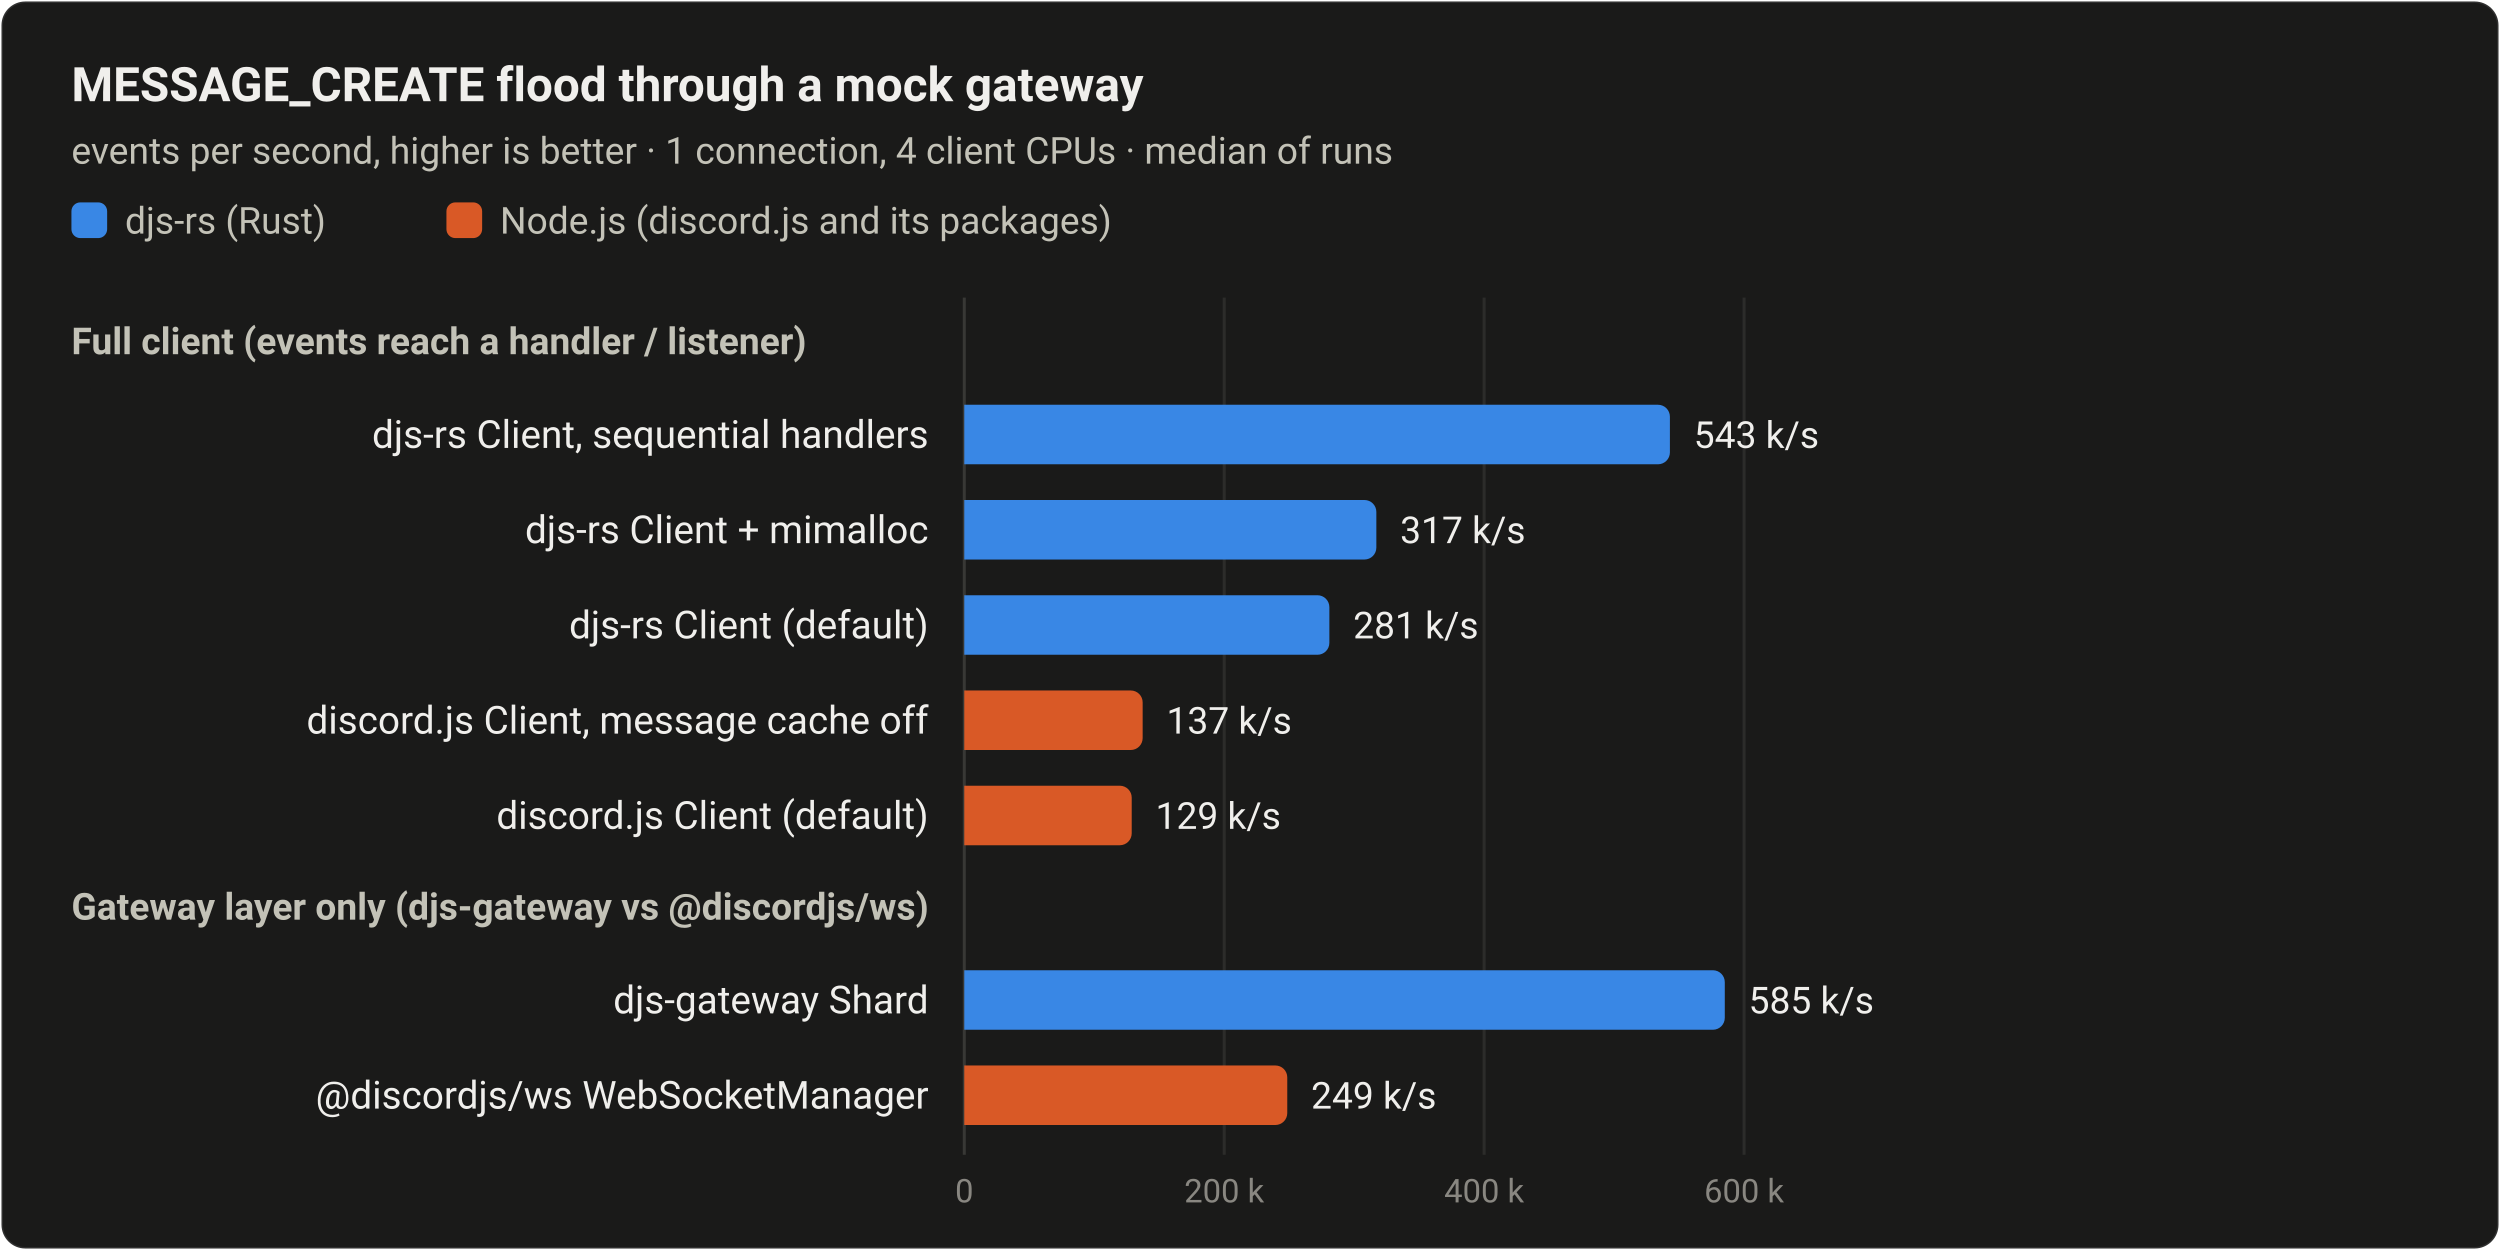
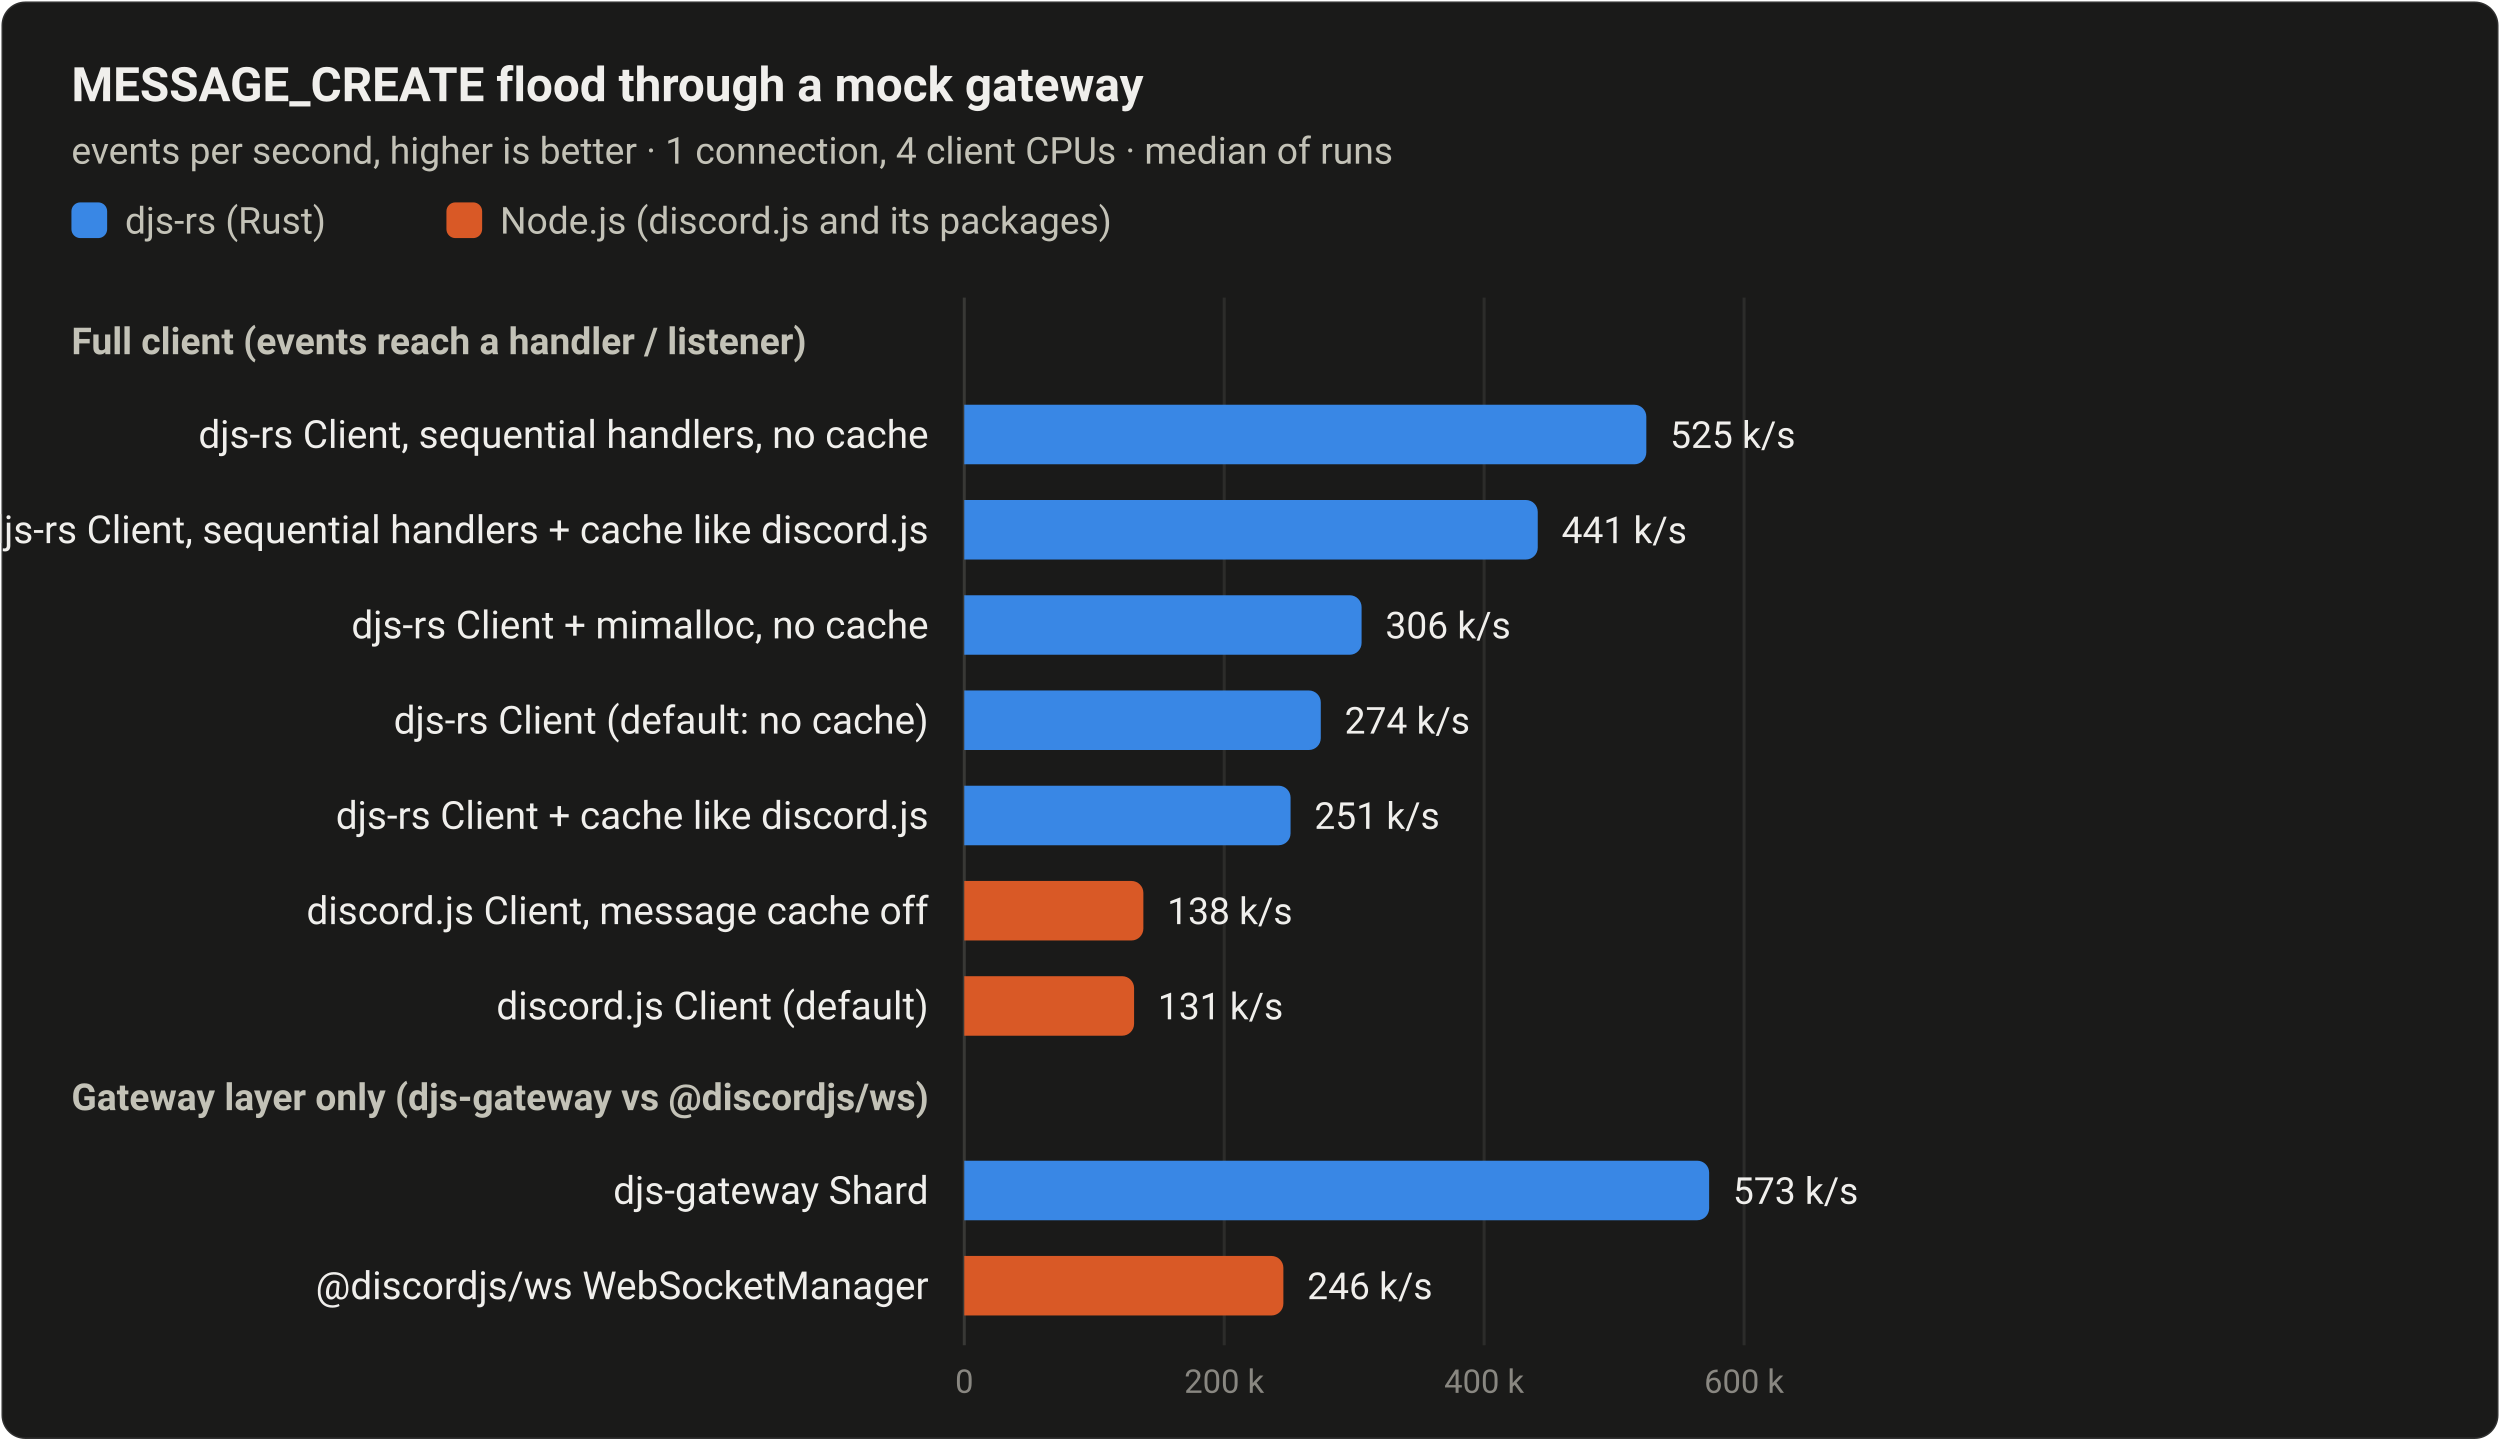
- <svg xmlns="http://www.w3.org/2000/svg" width="840" height="420" viewBox="0 0 840 420" role="img" aria-labelledby="title desc" font-family="system-ui, -apple-system, &quot;Segoe UI&quot;, Roboto, sans-serif">
-   <rect x="0.5" y="0.5" width="839" height="419" rx="8" fill="#1a1a19" stroke="rgba(255,255,255,0.10)" />
+ <svg xmlns="http://www.w3.org/2000/svg" width="840" height="484" viewBox="0 0 840 484" role="img" aria-labelledby="title desc" font-family="system-ui, -apple-system, &quot;Segoe UI&quot;, Roboto, sans-serif">
+   <rect x="0.5" y="0.5" width="839" height="483" rx="8" fill="#1a1a19" stroke="rgba(255,255,255,0.10)" />
  <text x="24" y="34" font-size="16" font-weight="600" fill="#f0efec">MESSAGE_CREATE flood through a mock gateway</text>
  <text x="24" y="55" font-size="12.5" fill="#c3c2b7">events per second, higher is better · 1 connection, 4 client CPUs · median of runs</text>
  <rect x="24" y="68" width="12" height="12" rx="3" fill="#3987e5" />
  <text x="42" y="78.5" font-size="12.5" fill="#c3c2b7">djs-rs (Rust)</text>
  <rect x="150" y="68" width="12" height="12" rx="3" fill="#d95926" />
  <text x="168" y="78.5" font-size="12.5" fill="#c3c2b7">Node.js (discord.js and its packages)</text>
-   <line x1="324" y1="100" x2="324" y2="388" stroke="#383835" stroke-width="1" />
-   <text x="324" y="404" font-size="11" text-anchor="middle" fill="#898781" style="font-variant-numeric: tabular-nums">0</text>
-   <line x1="411.333" y1="100" x2="411.333" y2="388" stroke="#2c2c2a" stroke-width="1" />
-   <text x="411.333" y="404" font-size="11" text-anchor="middle" fill="#898781" style="font-variant-numeric: tabular-nums">200 k</text>
-   <line x1="498.667" y1="100" x2="498.667" y2="388" stroke="#2c2c2a" stroke-width="1" />
-   <text x="498.667" y="404" font-size="11" text-anchor="middle" fill="#898781" style="font-variant-numeric: tabular-nums">400 k</text>
-   <line x1="586" y1="100" x2="586" y2="388" stroke="#2c2c2a" stroke-width="1" />
-   <text x="586" y="404" font-size="11" text-anchor="middle" fill="#898781" style="font-variant-numeric: tabular-nums">600 k</text>
+   <line x1="324" y1="100" x2="324" y2="452" stroke="#383835" stroke-width="1" />
+   <text x="324" y="468" font-size="11" text-anchor="middle" fill="#898781" style="font-variant-numeric: tabular-nums">0</text>
+   <line x1="411.333" y1="100" x2="411.333" y2="452" stroke="#2c2c2a" stroke-width="1" />
+   <text x="411.333" y="468" font-size="11" text-anchor="middle" fill="#898781" style="font-variant-numeric: tabular-nums">200 k</text>
+   <line x1="498.667" y1="100" x2="498.667" y2="452" stroke="#2c2c2a" stroke-width="1" />
+   <text x="498.667" y="468" font-size="11" text-anchor="middle" fill="#898781" style="font-variant-numeric: tabular-nums">400 k</text>
+   <line x1="586" y1="100" x2="586" y2="452" stroke="#2c2c2a" stroke-width="1" />
+   <text x="586" y="468" font-size="11" text-anchor="middle" fill="#898781" style="font-variant-numeric: tabular-nums">600 k</text>
  <text x="24" y="119" font-size="12.5" font-weight="600" fill="#c3c2b7">Full client (events reach a handler / listener)</text>
-   <text x="312" y="150.5" font-size="13" text-anchor="end" fill="#f0efec">djs-rs Client, sequential handlers</text>
-   <path d="M324,136H557.088A4,4 0 0 1 561.088,140V152A4,4 0 0 1 557.088,156H324Z" fill="#3987e5" />
-   <text x="569.088" y="150.5" font-size="12.5" fill="#f0efec" style="font-variant-numeric: tabular-nums">543 k/s</text>
-   <text x="312" y="182.5" font-size="13" text-anchor="end" fill="#f0efec">djs-rs Client + mimalloc</text>
-   <path d="M324,168H458.451A4,4 0 0 1 462.451,172V184A4,4 0 0 1 458.451,188H324Z" fill="#3987e5" />
-   <text x="470.451" y="182.5" font-size="12.5" fill="#f0efec" style="font-variant-numeric: tabular-nums">317 k/s</text>
-   <text x="312" y="214.5" font-size="13" text-anchor="end" fill="#f0efec">djs-rs Client (default)</text>
-   <path d="M324,200H442.666A4,4 0 0 1 446.666,204V216A4,4 0 0 1 442.666,220H324Z" fill="#3987e5" />
-   <text x="454.666" y="214.5" font-size="12.5" fill="#f0efec" style="font-variant-numeric: tabular-nums">281 k/s</text>
-   <text x="312" y="246.5" font-size="13" text-anchor="end" fill="#f0efec">discord.js Client, message cache off</text>
-   <path d="M324,232H379.932A4,4 0 0 1 383.932,236V248A4,4 0 0 1 379.932,252H324Z" fill="#d95926" />
-   <text x="391.932" y="246.5" font-size="12.5" fill="#f0efec" style="font-variant-numeric: tabular-nums">137 k/s</text>
-   <text x="312" y="278.5" font-size="13" text-anchor="end" fill="#f0efec">discord.js Client (default)</text>
-   <path d="M324,264H376.256A4,4 0 0 1 380.256,268V280A4,4 0 0 1 376.256,284H324Z" fill="#d95926" />
-   <text x="388.256" y="278.5" font-size="12.5" fill="#f0efec" style="font-variant-numeric: tabular-nums">129 k/s</text>
-   <text x="24" y="309" font-size="12.5" font-weight="600" fill="#c3c2b7">Gateway layer only (djs-gateway vs @discordjs/ws)</text>
-   <text x="312" y="340.5" font-size="13" text-anchor="end" fill="#f0efec">djs-gateway Shard</text>
-   <path d="M324,326H575.529A4,4 0 0 1 579.529,330V342A4,4 0 0 1 575.529,346H324Z" fill="#3987e5" />
-   <text x="587.529" y="340.5" font-size="12.5" fill="#f0efec" style="font-variant-numeric: tabular-nums">585 k/s</text>
-   <text x="312" y="372.5" font-size="13" text-anchor="end" fill="#f0efec">@discordjs/ws WebSocketManager</text>
-   <path d="M324,358H428.52A4,4 0 0 1 432.52,362V374A4,4 0 0 1 428.52,378H324Z" fill="#d95926" />
-   <text x="440.52" y="372.5" font-size="12.5" fill="#f0efec" style="font-variant-numeric: tabular-nums">249 k/s</text>
+   <text x="312" y="150.5" font-size="13" text-anchor="end" fill="#f0efec">djs-rs Client, sequential handlers, no cache</text>
+   <path d="M324,136H549.162A4,4 0 0 1 553.162,140V152A4,4 0 0 1 549.162,156H324Z" fill="#3987e5" />
+   <text x="561.162" y="150.5" font-size="12.5" fill="#f0efec" style="font-variant-numeric: tabular-nums">525 k/s</text>
+   <text x="312" y="182.5" font-size="13" text-anchor="end" fill="#f0efec">djs-rs Client, sequential handlers + cache like discord.js</text>
+   <path d="M324,168H512.683A4,4 0 0 1 516.683,172V184A4,4 0 0 1 512.683,188H324Z" fill="#3987e5" />
+   <text x="524.683" y="182.5" font-size="12.5" fill="#f0efec" style="font-variant-numeric: tabular-nums">441 k/s</text>
+   <text x="312" y="214.5" font-size="13" text-anchor="end" fill="#f0efec">djs-rs Client + mimalloc, no cache</text>
+   <path d="M324,200H453.497A4,4 0 0 1 457.497,204V216A4,4 0 0 1 453.497,220H324Z" fill="#3987e5" />
+   <text x="465.497" y="214.5" font-size="12.5" fill="#f0efec" style="font-variant-numeric: tabular-nums">306 k/s</text>
+   <text x="312" y="246.5" font-size="13" text-anchor="end" fill="#f0efec">djs-rs Client (default: no cache)</text>
+   <path d="M324,232H439.784A4,4 0 0 1 443.784,236V248A4,4 0 0 1 439.784,252H324Z" fill="#3987e5" />
+   <text x="451.784" y="246.5" font-size="12.5" fill="#f0efec" style="font-variant-numeric: tabular-nums">274 k/s</text>
+   <text x="312" y="278.5" font-size="13" text-anchor="end" fill="#f0efec">djs-rs Client + cache like discord.js</text>
+   <path d="M324,264H429.63A4,4 0 0 1 433.63,268V280A4,4 0 0 1 429.63,284H324Z" fill="#3987e5" />
+   <text x="441.63" y="278.5" font-size="12.5" fill="#f0efec" style="font-variant-numeric: tabular-nums">251 k/s</text>
+   <text x="312" y="310.5" font-size="13" text-anchor="end" fill="#f0efec">discord.js Client, message cache off</text>
+   <path d="M324,296H380.171A4,4 0 0 1 384.171,300V312A4,4 0 0 1 380.171,316H324Z" fill="#d95926" />
+   <text x="392.171" y="310.5" font-size="12.5" fill="#f0efec" style="font-variant-numeric: tabular-nums">138 k/s</text>
+   <text x="312" y="342.5" font-size="13" text-anchor="end" fill="#f0efec">discord.js Client (default)</text>
+   <path d="M324,328H377.052A4,4 0 0 1 381.052,332V344A4,4 0 0 1 377.052,348H324Z" fill="#d95926" />
+   <text x="389.052" y="342.5" font-size="12.5" fill="#f0efec" style="font-variant-numeric: tabular-nums">131 k/s</text>
+   <text x="24" y="373" font-size="12.5" font-weight="600" fill="#c3c2b7">Gateway layer only (djs-gateway vs @discordjs/ws)</text>
+   <text x="312" y="404.5" font-size="13" text-anchor="end" fill="#f0efec">djs-gateway Shard</text>
+   <path d="M324,390H570.271A4,4 0 0 1 574.271,394V406A4,4 0 0 1 570.271,410H324Z" fill="#3987e5" />
+   <text x="582.271" y="404.5" font-size="12.5" fill="#f0efec" style="font-variant-numeric: tabular-nums">573 k/s</text>
+   <text x="312" y="436.5" font-size="13" text-anchor="end" fill="#f0efec">@discordjs/ws WebSocketManager</text>
+   <path d="M324,422H427.214A4,4 0 0 1 431.214,426V438A4,4 0 0 1 427.214,442H324Z" fill="#d95926" />
+   <text x="439.214" y="436.5" font-size="12.5" fill="#f0efec" style="font-variant-numeric: tabular-nums">246 k/s</text>
</svg>
